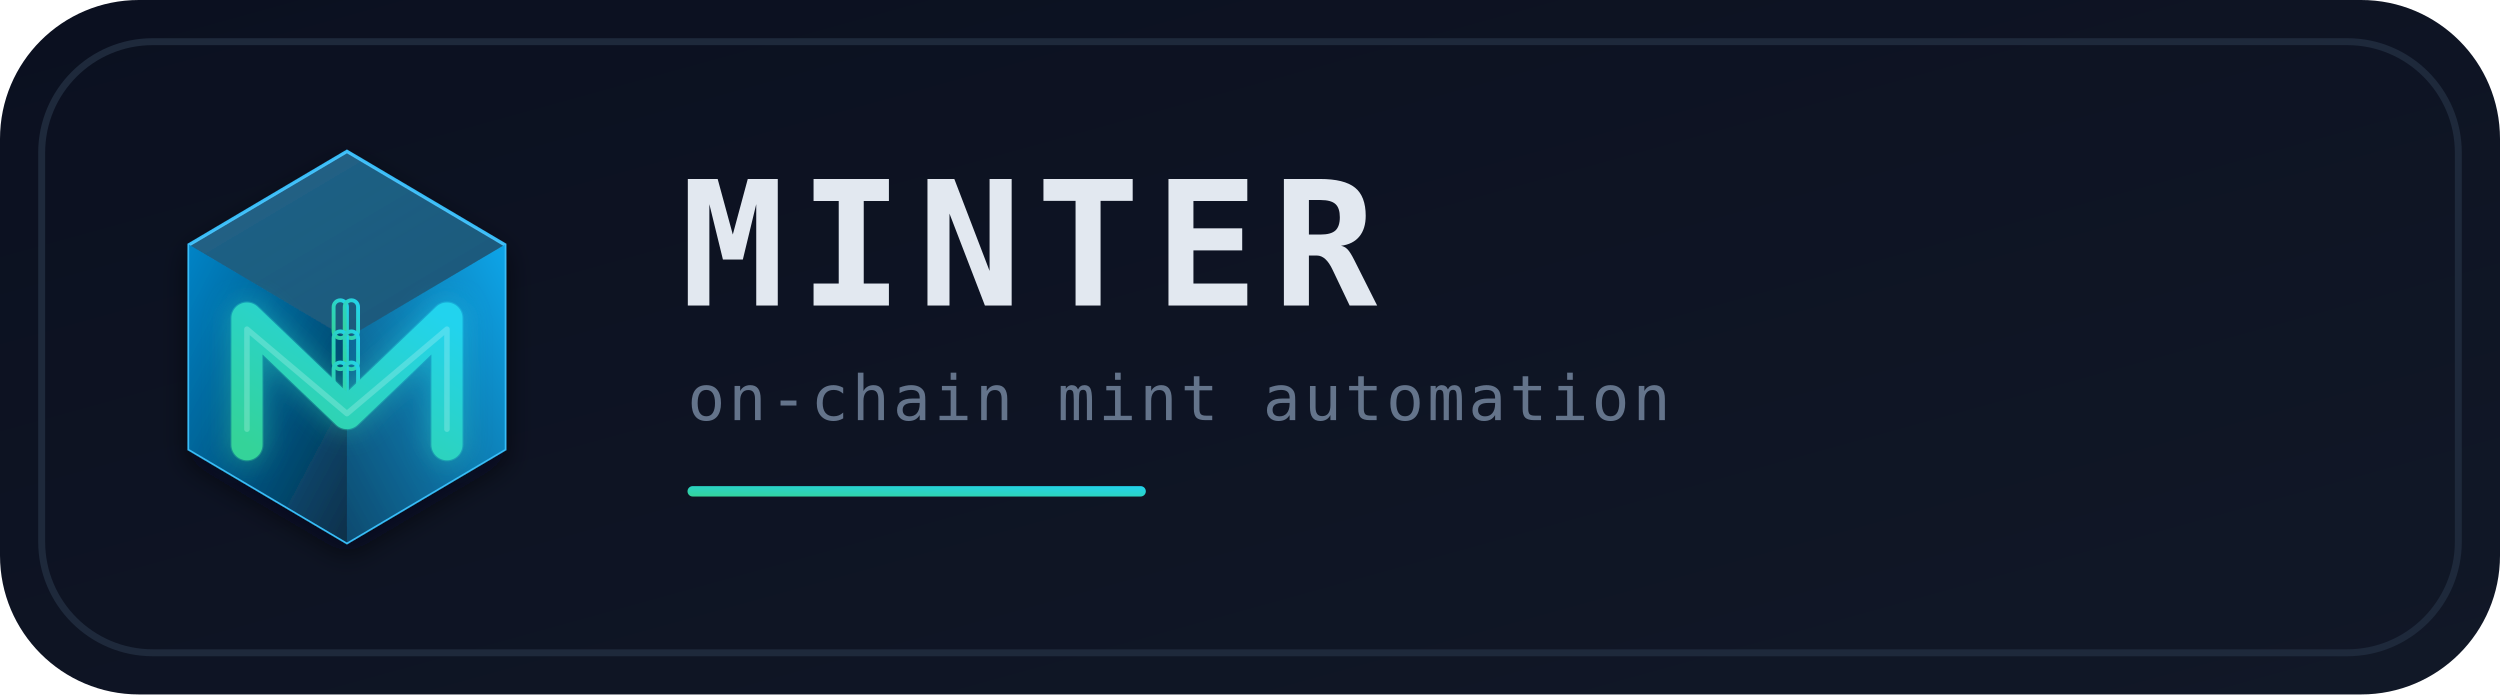
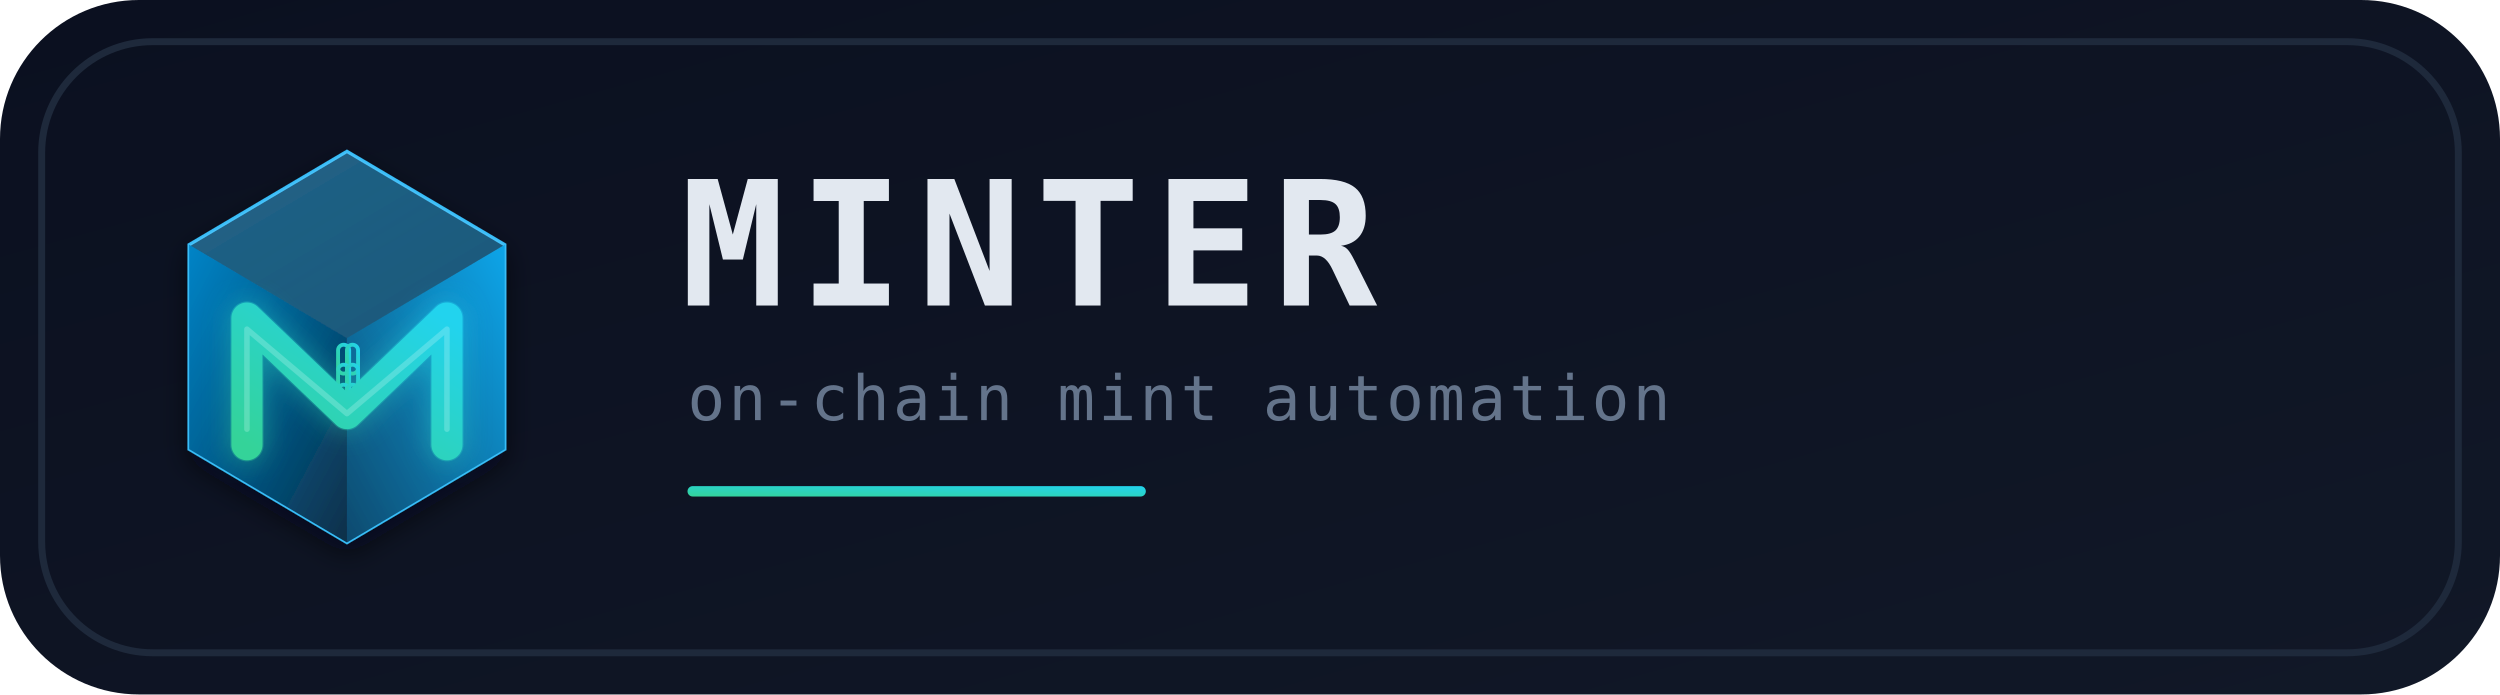
<svg xmlns="http://www.w3.org/2000/svg" width="1440" height="400" viewBox="0 0 720 200" role="img" aria-labelledby="title desc" shape-rendering="geometricPrecision" text-rendering="geometricPrecision">
  <defs>
    <linearGradient id="bg" x1="0" y1="0" x2="1" y2="1">
      <stop offset="0" stop-color="#0B1020" />
      <stop offset="1" stop-color="#111827" />
    </linearGradient>
    <linearGradient id="mint" x1="0" y1="1" x2="1" y2="0">
      <stop offset="0" stop-color="#34D399" />
      <stop offset="1" stop-color="#22D3EE" />
    </linearGradient>
    <filter id="glow" x="-30%" y="-30%" width="160%" height="160%">
      <feGaussianBlur stdDeviation="12" result="blur" />
      <feMerge>
        <feMergeNode in="blur" />
        <feMergeNode in="SourceGraphic" />
      </feMerge>
    </filter>
    <linearGradient id="faceL" x1="0" y1="0" x2="1" y2="1">
      <stop offset="0" stop-color="#0284C7" />
      <stop offset="1" stop-color="#082F49" />
    </linearGradient>
    <linearGradient id="faceR" x1="1" y1="0" x2="0" y2="1">
      <stop offset="0" stop-color="#0EA5E9" />
      <stop offset="1" stop-color="#0C4A6E" />
    </linearGradient>
    <linearGradient id="faceTop" x1="0" y1="0" x2="1" y2="1">
      <stop offset="0" stop-color="#7DD3FC" stop-opacity="0.18" />
      <stop offset="1" stop-color="#BAE6FD" stop-opacity="0.08" />
    </linearGradient>
    <filter id="softShadow" x="-30%" y="-30%" width="160%" height="160%">
      <feDropShadow dx="0" dy="10" stdDeviation="12" flood-color="#020617" flood-opacity="0.55" />
    </filter>
  </defs>
  <rect width="720" height="200" rx="40" fill="url(#bg)" />
  <rect x="12" y="12" width="696" height="176" rx="32" fill="none" stroke="#1E293B" stroke-width="2" />
  <g transform="translate(18 18) scale(0.32)">
    <g filter="url(#softShadow)">
      <path d="M256 80 398 164 398 348 256 432 114 348 114 164Z" fill="#0C4A6E" stroke="#38BDF8" stroke-width="3" />
      <path d="M114 164 256 248 256 432 114 348Z" fill="url(#faceL)" />
      <path d="M256 248 398 164 398 348 256 432Z" fill="url(#faceR)" />
      <path d="M256 80 398 164 256 248 114 164Z" fill="url(#faceTop)" />
    </g>
    <g fill="none" stroke="url(#mint)" stroke-width="3.5" stroke-linejoin="round" stroke-linecap="round">
-       <rect x="244" y="214" width="12" height="34" rx="6" />
-       <rect x="254" y="214" width="12" height="34" rx="6" />
-       <rect x="244" y="242" width="12" height="34" rx="6" />
-       <rect x="254" y="242" width="12" height="34" rx="6" />
-       <rect x="244" y="270" width="12" height="34" rx="6" />
-       <rect x="254" y="270" width="12" height="34" rx="6" />
+       <rect x="248" y="254" width="10" height="26" rx="5" />
+       <rect x="256" y="254" width="10" height="26" rx="5" />
+       <rect x="248" y="272" width="10" height="26" rx="5" />
+       <rect x="256" y="272" width="10" height="26" rx="5" />
+       <rect x="248" y="290" width="10" height="26" rx="5" />
+       <rect x="256" y="290" width="10" height="26" rx="5" />
    </g>
    <g filter="url(#glow)" opacity="0.45">
      <path d="M166 344V230L256 316 346 230V344" fill="none" stroke="url(#mint)" stroke-width="30" stroke-linecap="round" stroke-linejoin="round" />
    </g>
    <path d="M166 344V230L256 316 346 230V344" fill="none" stroke="url(#mint)" stroke-width="28" stroke-linecap="round" stroke-linejoin="round" />
    <path d="M166 330V240L256 316 346 240V330" fill="none" stroke="#ECFEFF" stroke-width="5" stroke-linecap="round" stroke-linejoin="round" opacity="0.22" />
  </g>
  <text x="196" y="88" fill="#E2E8F0" font-family="ui-monospace, SFMono-Regular, Menlo, Consolas, monospace" font-size="50" font-weight="700" letter-spacing="4">MINTER</text>
  <text x="198" y="121" fill="#64748B" font-family="ui-monospace, SFMono-Regular, Menlo, Consolas, monospace" font-size="18" letter-spacing="1">on-chain mint automation</text>
  <rect x="198" y="140" width="132" height="3" rx="1.5" fill="url(#mint)" />
</svg>
